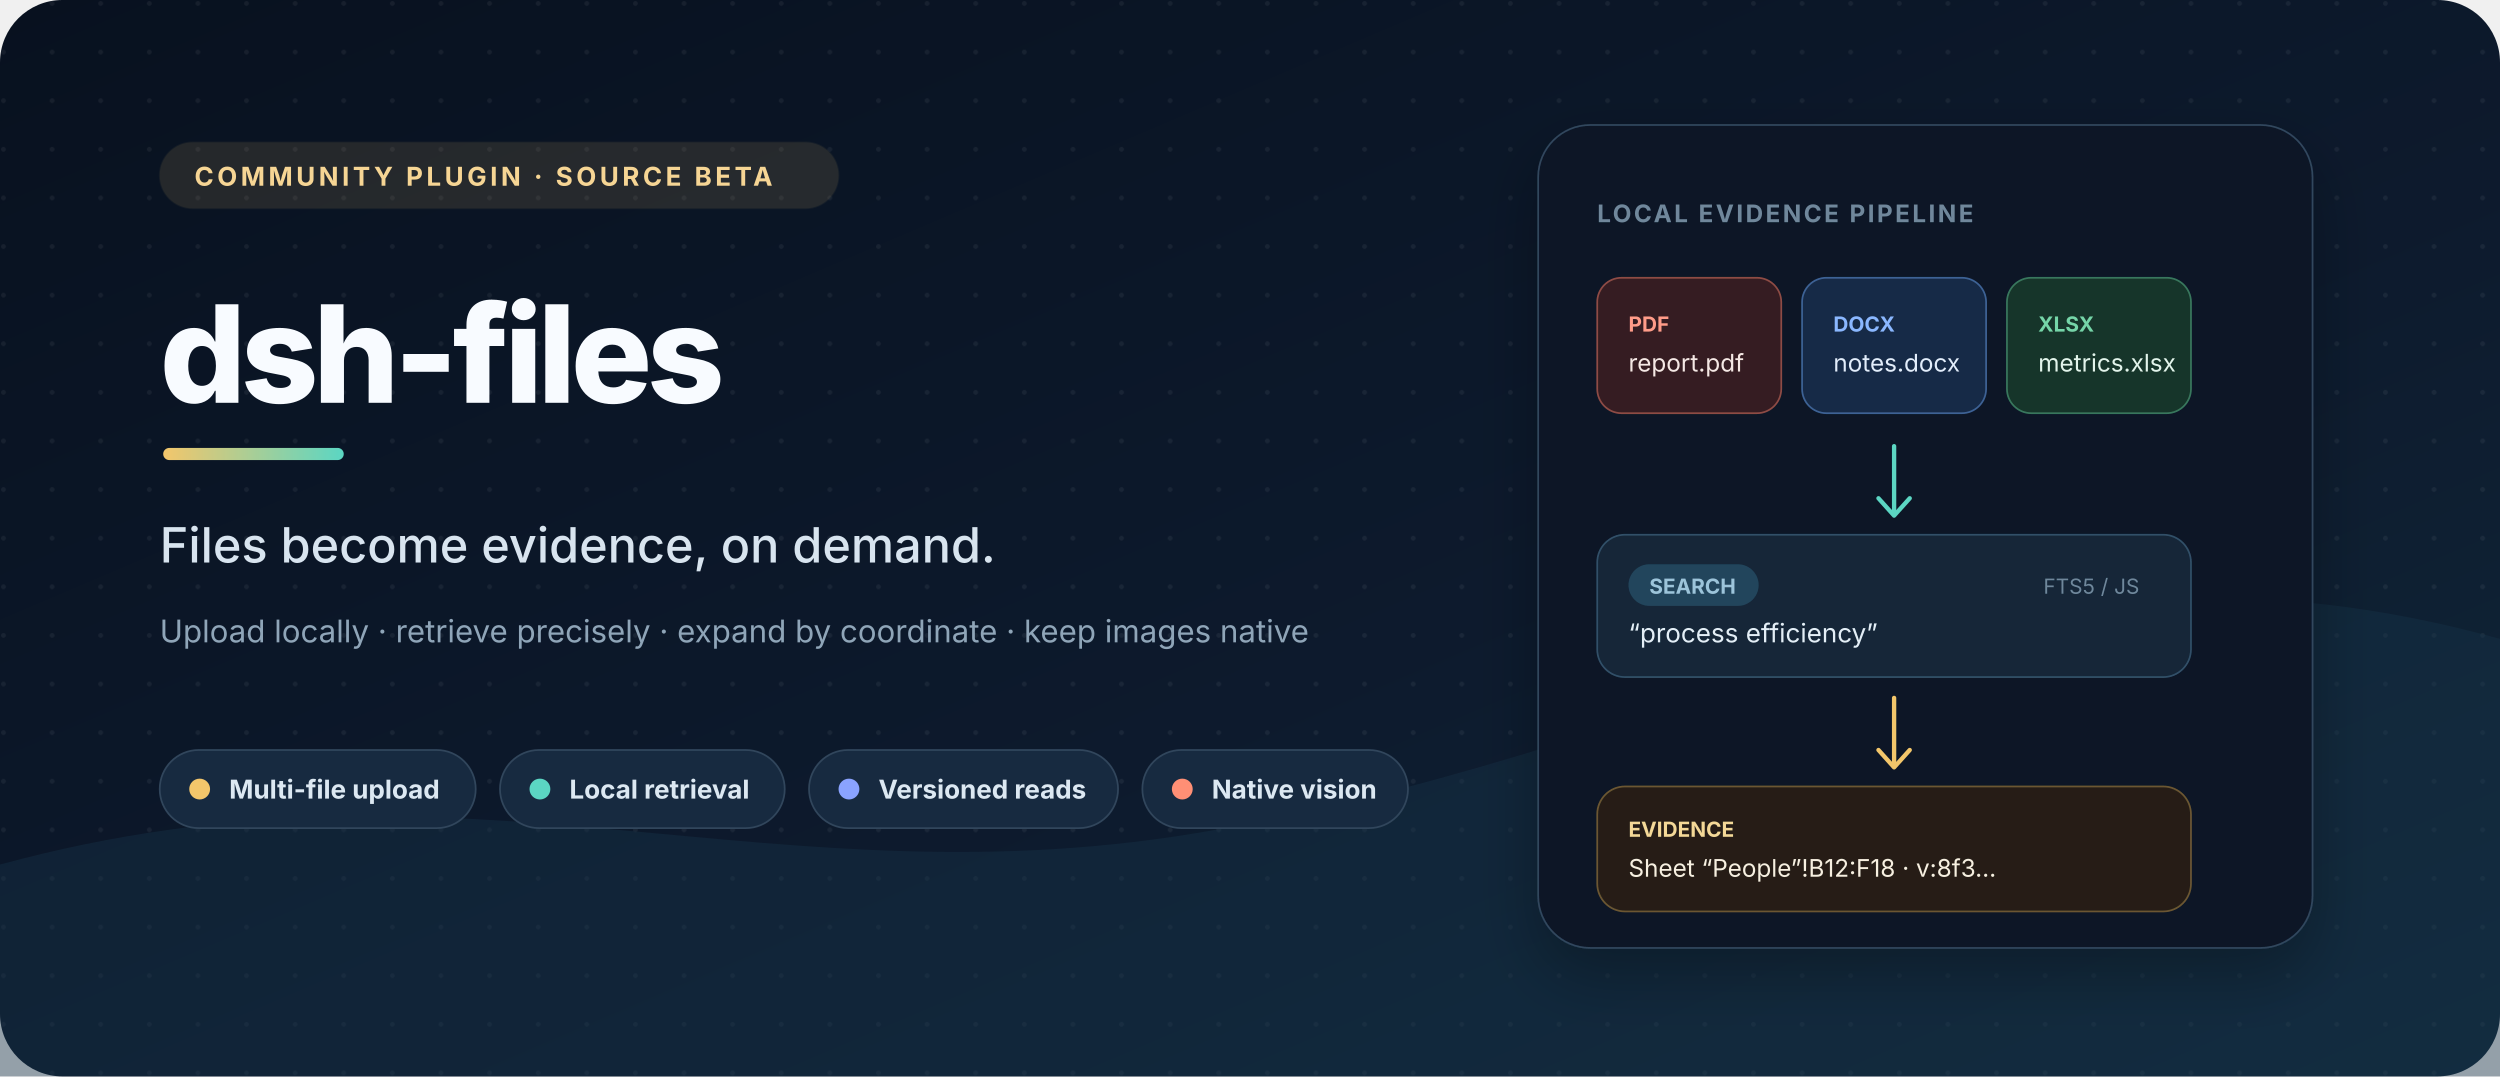
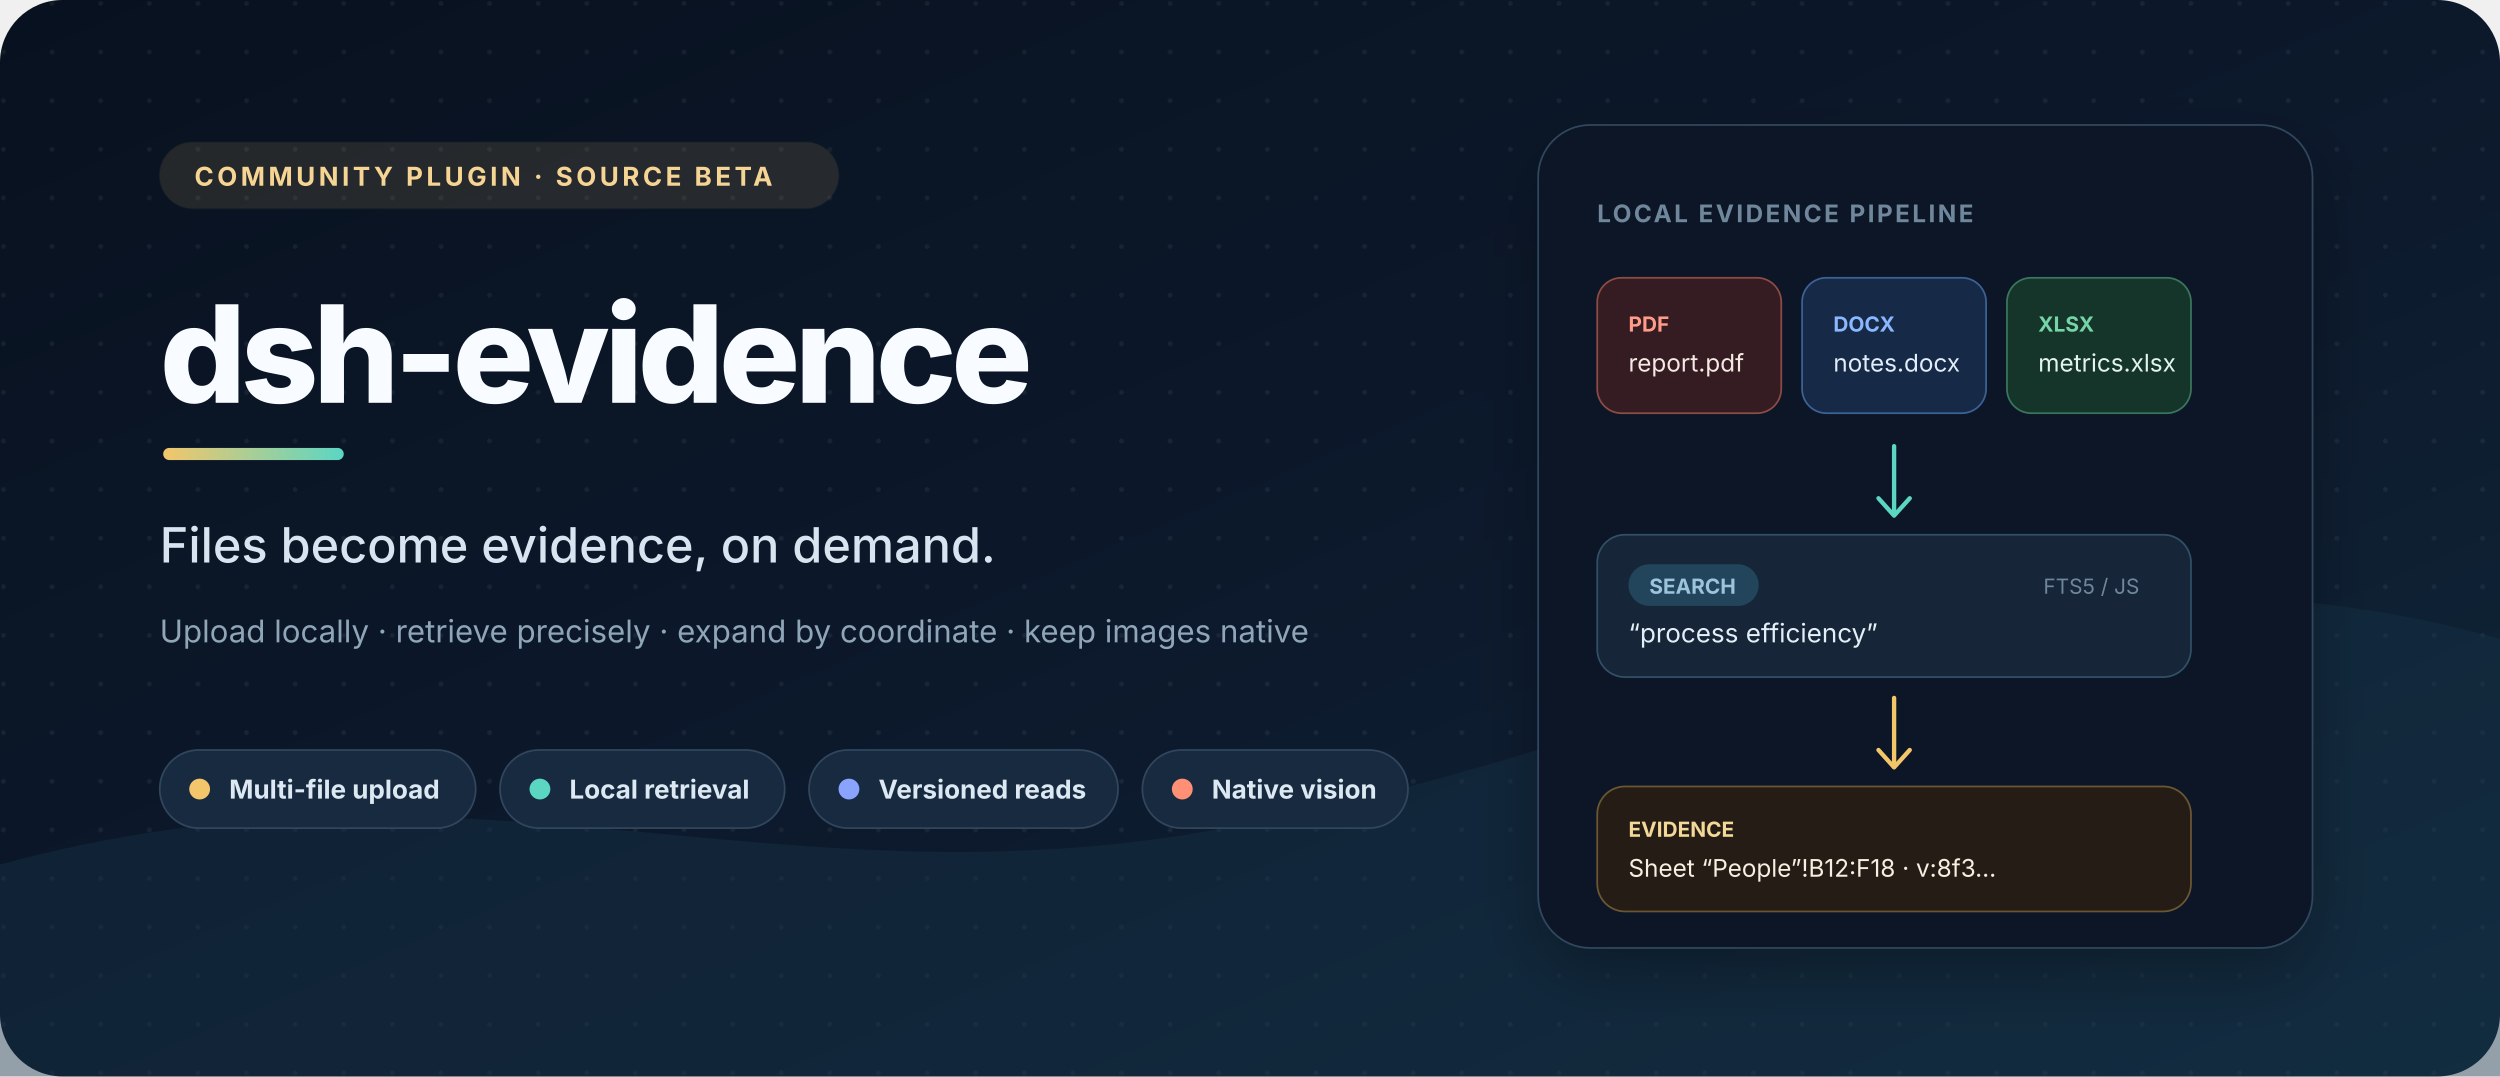
<svg xmlns="http://www.w3.org/2000/svg" width="1440" height="620" viewBox="0 0 1440 620" role="img" aria-labelledby="title desc">
  <defs>
    <linearGradient id="bg" x1="0" y1="0" x2="1" y2="1">
      <stop offset="0" stop-color="#08111f" />
      <stop offset="0.58" stop-color="#0d1a2d" />
      <stop offset="1" stop-color="#10283a" />
    </linearGradient>
    <linearGradient id="accent" x1="0" y1="0" x2="1" y2="0">
      <stop offset="0" stop-color="#f3c66b" />
      <stop offset="1" stop-color="#5bd6c3" />
    </linearGradient>
    <pattern id="dots" width="28" height="28" patternUnits="userSpaceOnUse">
      <circle cx="2" cy="2" r="1.4" fill="#ffffff" opacity=".055" />
    </pattern>
    <filter id="shadow" x="-20%" y="-20%" width="140%" height="140%">
      <feDropShadow dx="0" dy="16" stdDeviation="18" flood-color="#000000" flood-opacity=".28" />
    </filter>
  </defs>
  <rect width="1440" height="620" rx="36" fill="url(#bg)" />
  <rect width="1440" height="620" rx="36" fill="url(#dots)" />
  <path d="M0 498C268 425 444 524 700 478c291-52 459-188 740-110v252H0Z" fill="#163348" opacity=".42" />
  <g transform="translate(92 82)" font-family="Inter, &quot;PingFang SC&quot;, &quot;Hiragino Sans GB&quot;, &quot;Microsoft YaHei&quot;, &quot;Noto Sans CJK SC&quot;, &quot;Source Han Sans SC&quot;, ui-sans-serif, system-ui, sans-serif">
    <rect width="391" height="38" rx="19" fill="#f3c66b" opacity=".12" stroke="#f3c66b" stroke-opacity=".42" />
    <text x="20" y="25" fill="#f6d594" font-size="15" font-weight="700" letter-spacing="2">COMMUNITY PLUGIN · SOURCE BETA</text>
-     <text x="0" y="150" fill="#f8fbff" font-size="78" font-weight="760" letter-spacing="-3">dsh-files</text>
+     <text x="0" y="150" fill="#f8fbff" font-size="78" font-weight="760" letter-spacing="-3">dsh-evidence</text>
    <rect x="2" y="176" width="104" height="7" rx="3.5" fill="url(#accent)" />
    <text x="0" y="242" fill="#d8e4ef" font-size="28" font-weight="520">Files become evidence, on demand.</text>
    <text x="0" y="288" fill="#8fa5b8" font-size="18">Upload locally · retrieve precisely · expand by coordinate · keep images native</text>
    <g transform="translate(0 350)" font-size="15" font-weight="650">
      <rect x="0" width="182" height="45" rx="22.5" fill="#172a40" stroke="#31465c" />
      <circle cx="23" cy="22.5" r="6" fill="#f3c66b" />
      <text x="40" y="28" fill="#dce8f2">Multi-file upload</text>
      <rect x="196" width="164" height="45" rx="22.5" fill="#172a40" stroke="#31465c" />
      <circle cx="219" cy="22.5" r="6" fill="#5bd6c3" />
      <text x="236" y="28" fill="#dce8f2">Local retrieval</text>
      <rect x="374" width="178" height="45" rx="22.5" fill="#172a40" stroke="#31465c" />
      <circle cx="397" cy="22.5" r="6" fill="#8aa3ff" />
      <text x="414" y="28" fill="#dce8f2">Versioned reads</text>
      <rect x="566" width="153" height="45" rx="22.5" fill="#172a40" stroke="#31465c" />
      <circle cx="589" cy="22.5" r="6" fill="#ff8f75" />
      <text x="606" y="28" fill="#dce8f2">Native vision</text>
    </g>
  </g>
  <g transform="translate(886 72)" filter="url(#shadow)">
    <rect width="446" height="474" rx="30" fill="#0b1626" stroke="#30465d" />
    <g transform="translate(34 34)" font-family="Inter, &quot;PingFang SC&quot;, &quot;Hiragino Sans GB&quot;, &quot;Microsoft YaHei&quot;, &quot;Noto Sans CJK SC&quot;, &quot;Source Han Sans SC&quot;, ui-sans-serif, system-ui, sans-serif">
      <text x="0" y="22" fill="#6f879b" font-size="14" font-weight="700" letter-spacing="1.4">LOCAL EVIDENCE PIPELINE</text>
      <g transform="translate(0 54)">
        <rect x="0" width="106" height="78" rx="14" fill="#351d21" stroke="#8e4b45" />
        <text x="18" y="31" fill="#ff9b89" font-size="12" font-weight="700">PDF</text>
        <text x="18" y="54" fill="#f5e8e5" font-size="14">report.pdf</text>
        <rect x="118" width="106" height="78" rx="14" fill="#172a46" stroke="#3d6295" />
        <text x="136" y="31" fill="#8ab7ff" font-size="12" font-weight="700">DOCX</text>
        <text x="136" y="54" fill="#e2edfb" font-size="14">notes.docx</text>
        <rect x="236" width="106" height="78" rx="14" fill="#173529" stroke="#39775d" />
        <text x="254" y="31" fill="#75d5a8" font-size="12" font-weight="700">XLSX</text>
        <text x="254" y="54" fill="#e2f4eb" font-size="14">metrics.xlsx</text>
      </g>
      <path d="M171 151v39" stroke="#5bd6c3" stroke-width="2.5" stroke-linecap="round" />
      <path d="m162 181 9 10 9-10" fill="none" stroke="#5bd6c3" stroke-width="2.5" stroke-linecap="round" stroke-linejoin="round" />
      <g transform="translate(0 202)">
        <rect width="342" height="82" rx="16" fill="#132638" stroke="#325068" />
        <rect x="18" y="17" width="75" height="24" rx="12" fill="#23445b" />
        <text x="30" y="34" fill="#9cc4da" font-size="12" font-weight="700">SEARCH</text>
        <text x="18" y="62" fill="#e4eef6" font-size="15">“process efficiency”</text>
        <text x="257" y="34" fill="#6f879b" font-size="12">FTS5 / JS</text>
      </g>
      <path d="M171 296v39" stroke="#f3c66b" stroke-width="2.5" stroke-linecap="round" />
      <path d="m162 326 9 10 9-10" fill="none" stroke="#f3c66b" stroke-width="2.5" stroke-linecap="round" stroke-linejoin="round" />
      <g transform="translate(0 347)">
        <rect width="342" height="72" rx="16" fill="#251f18" stroke="#6c5732" />
        <text x="18" y="29" fill="#f4d897" font-size="12" font-weight="700">EVIDENCE</text>
        <text x="18" y="52" fill="#f7efe0" font-size="14">Sheet “People”!B12:F18 · v:8f3…</text>
      </g>
    </g>
  </g>
</svg>
